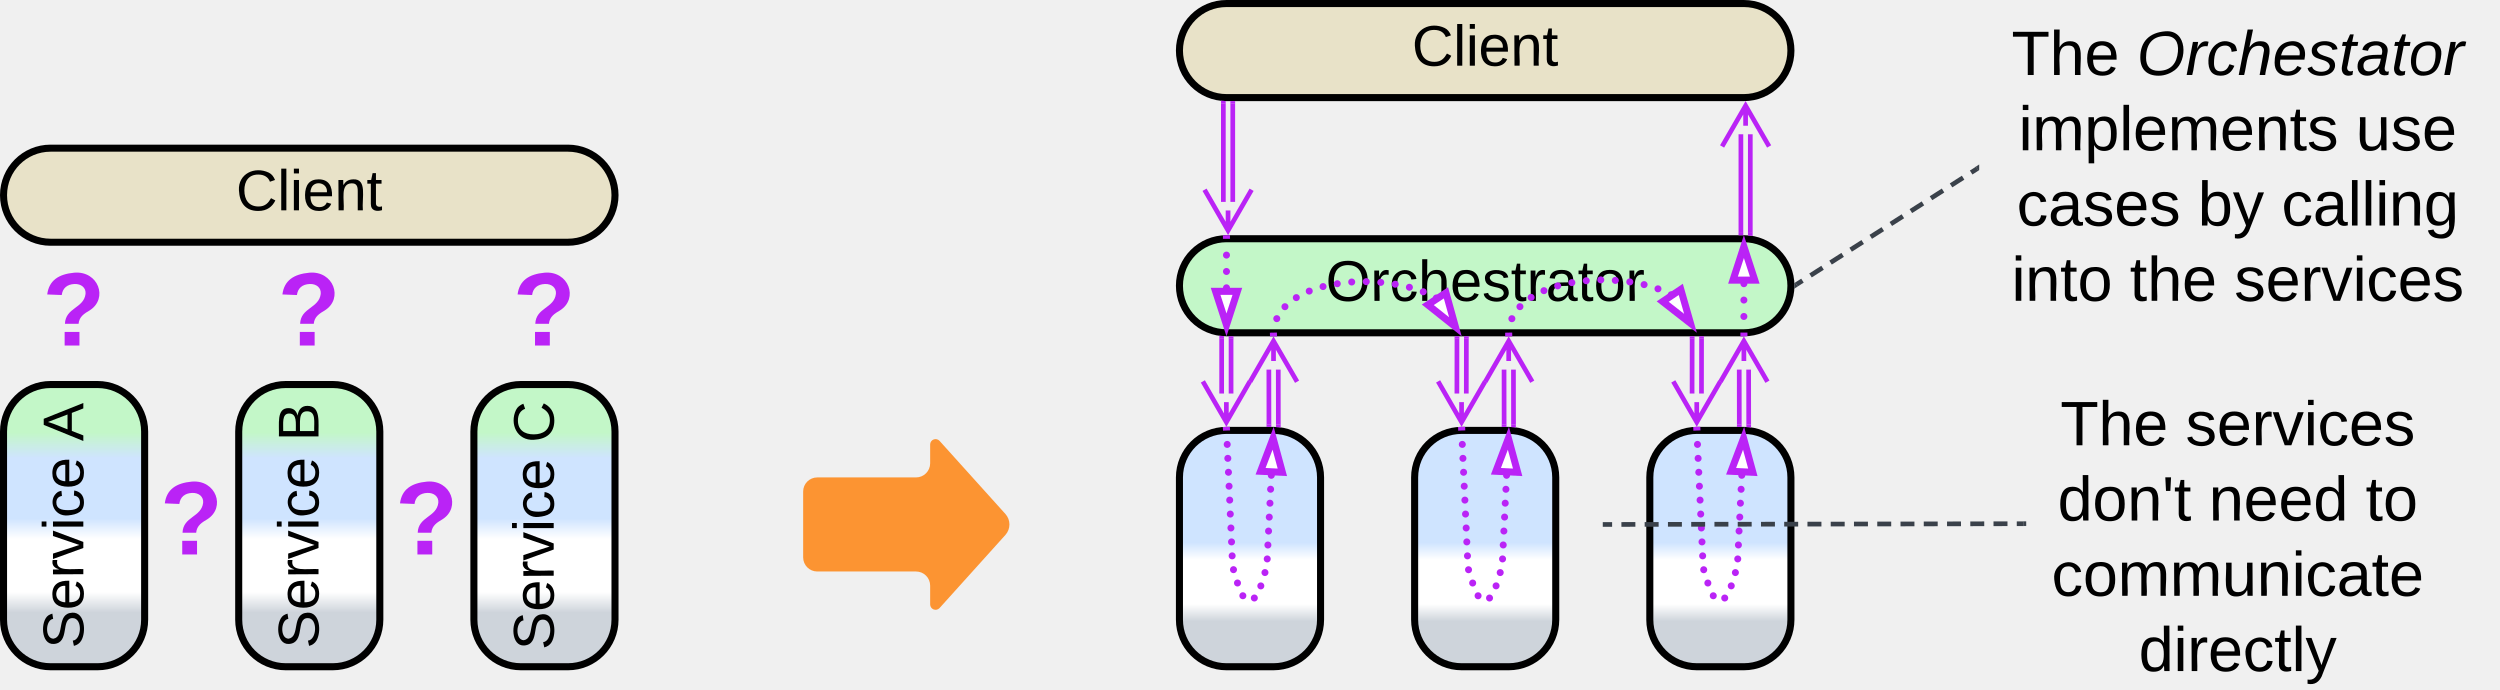
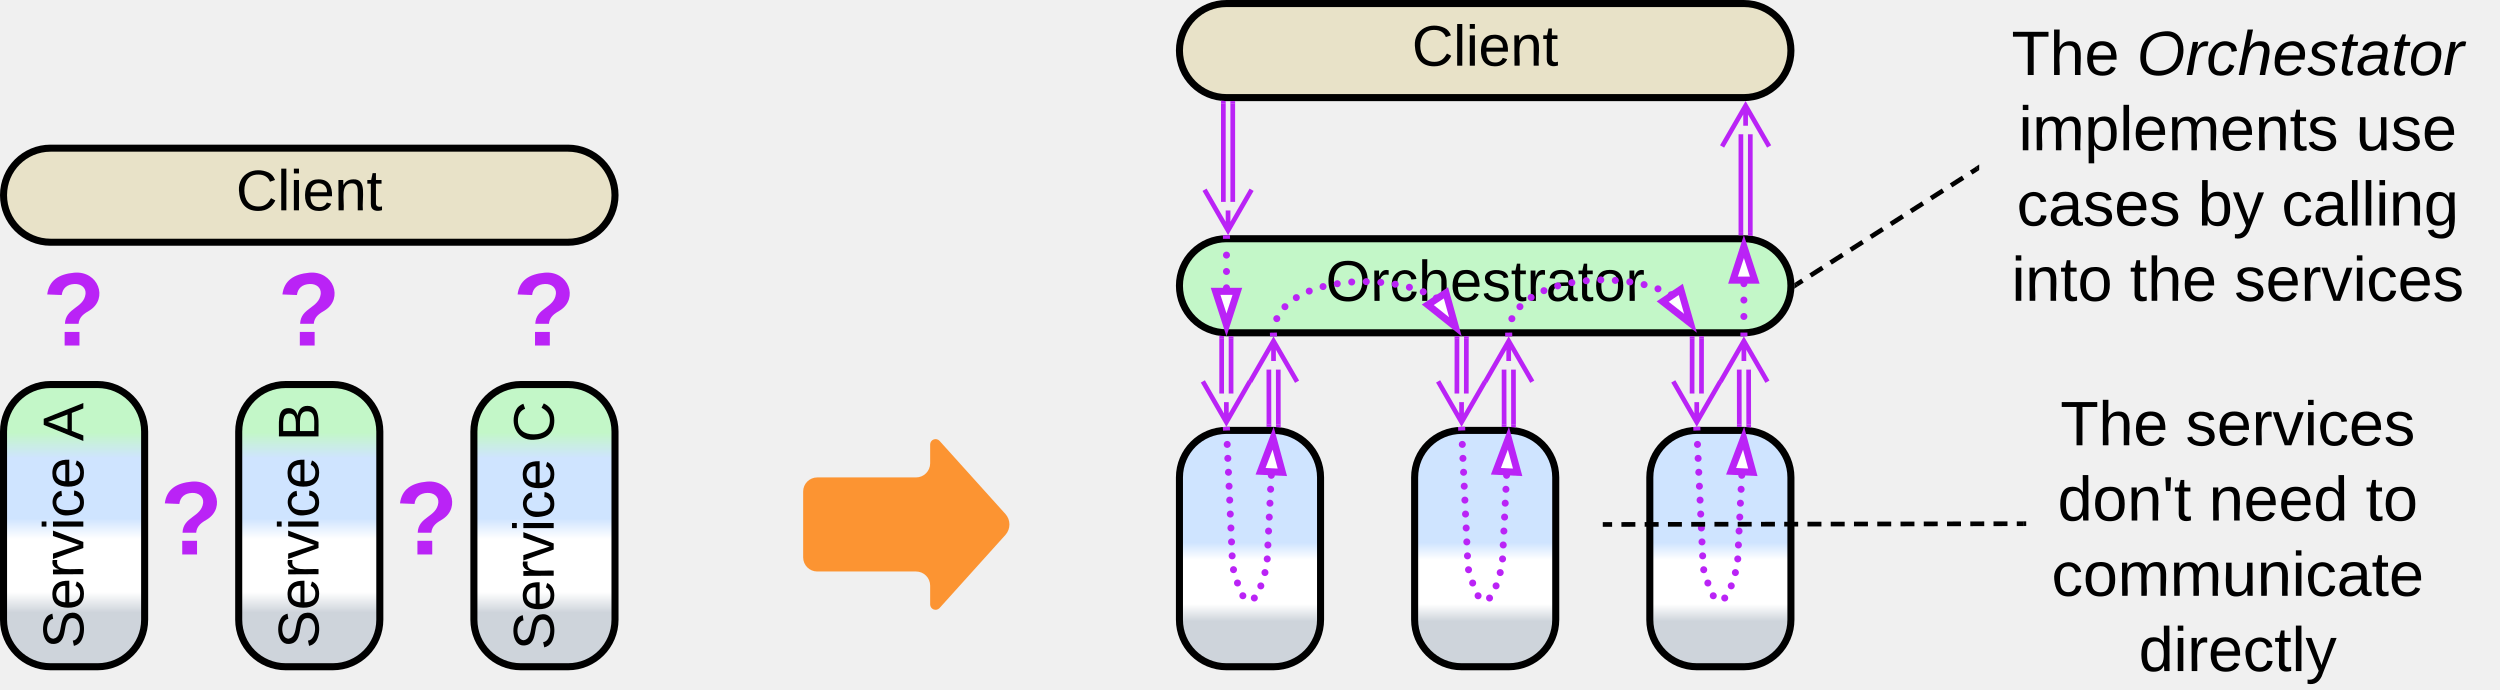
<svg xmlns="http://www.w3.org/2000/svg" xmlns:ns1="lucid" xmlns:xlink="http://www.w3.org/1999/xlink" width="1063" height="293">
  <g transform="translate(-258.5 -497)" ns1:page-tab-id="0_0">
    <path d="M600 706a6 6 0 0 1 6-6h42a6 6 0 0 0 6-6v-8a2.3 2.3 0 0 1 4-1.54l28 31.08a6.67 6.67 0 0 1 0 8.92l-28 31.08a2.3 2.3 0 0 1-4-1.54v-8a6 6 0 0 0-6-6h-42a6 6 0 0 1-6-6z" fill="#fc9432" />
    <path d="M260 680.5a20 20 0 0 1 20-20h20a20 20 0 0 1 20 20v80a20 20 0 0 1-20 20h-20a20 20 0 0 1-20-20z" stroke="#000" stroke-width="3" fill="url(#a)" />
    <use xlink:href="#b" transform="matrix(-1.8369701987210297e-16,-1,1,-1.8369701987210297e-16,265,775.5) translate(2.783951 28.93056)" />
    <use xlink:href="#c" transform="matrix(-1.8369701987210297e-16,-1,1,-1.8369701987210297e-16,265,775.5) translate(90.91975 28.93056)" />
    <path d="M360 680.5a20 20 0 0 1 20-20h20a20 20 0 0 1 20 20v80a20 20 0 0 1-20 20h-20a20 20 0 0 1-20-20z" stroke="#000" stroke-width="3" fill="url(#d)" />
    <use xlink:href="#b" transform="matrix(-1.8369701987210297e-16,-1,1,-1.8369701987210297e-16,365,775.5) translate(2.783951 28.93056)" />
    <use xlink:href="#e" transform="matrix(-1.8369701987210297e-16,-1,1,-1.8369701987210297e-16,365,775.5) translate(90.91975 28.93056)" />
    <path d="M460 680.5a20 20 0 0 1 20-20h20a20 20 0 0 1 20 20v80a20 20 0 0 1-20 20h-20a20 20 0 0 1-20-20z" stroke="#000" stroke-width="3" fill="url(#f)" />
    <use xlink:href="#b" transform="matrix(-1.8369701987210297e-16,-1,1,-1.8369701987210297e-16,465,775.5) translate(2.138889 28.93056)" />
    <use xlink:href="#g" transform="matrix(-1.8369701987210297e-16,-1,1,-1.8369701987210297e-16,465,775.5) translate(90.27469 28.93056)" />
    <path d="M260 580a20 20 0 0 1 20-20h220a20 20 0 0 1 20 20 20 20 0 0 1-20 20H280a20 20 0 0 1-20-20z" stroke="#000" stroke-width="3" fill="#e8e2c8" />
    <use xlink:href="#h" transform="matrix(1,0,0,1,265,565) translate(93.87228 21.43056)" />
    <path d="M320 694.83a6 6 0 0 1 6-6h28a6 6 0 0 1 6 6v51.34a6 6 0 0 1-6 6h-28a6 6 0 0 1-6-6z" stroke="#000" stroke-opacity="0" stroke-width="2" fill="#fff" fill-opacity="0" />
    <use xlink:href="#i" transform="matrix(1,0,0,1,325,693.8334) translate(1.481481 38.93056)" />
    <path d="M420 694.83a6 6 0 0 1 6-6h28a6 6 0 0 1 6 6v51.34a6 6 0 0 1-6 6h-28a6 6 0 0 1-6-6z" stroke="#000" stroke-opacity="0" stroke-width="2" fill="#fff" fill-opacity="0" />
    <use xlink:href="#i" transform="matrix(1,0,0,1,425,693.8334) translate(1.481481 38.93056)" />
    <path d="M270 606a6 6 0 0 1 6-6h28a6 6 0 0 1 6 6v51.33a6 6 0 0 1-6 6h-28a6 6 0 0 1-6-6z" stroke="#000" stroke-opacity="0" stroke-width="2" fill="#fff" fill-opacity="0" />
    <use xlink:href="#i" transform="matrix(1,0,0,1,275,605) translate(1.481481 38.93056)" />
    <path d="M370 606a6 6 0 0 1 6-6h28a6 6 0 0 1 6 6v51.33a6 6 0 0 1-6 6h-28a6 6 0 0 1-6-6z" stroke="#000" stroke-opacity="0" stroke-width="2" fill="#fff" fill-opacity="0" />
    <use xlink:href="#i" transform="matrix(1,0,0,1,375,605) translate(1.481481 38.93056)" />
    <path d="M470 606a6 6 0 0 1 6-6h28a6 6 0 0 1 6 6v51.33a6 6 0 0 1-6 6h-28a6 6 0 0 1-6-6z" stroke="#000" stroke-opacity="0" stroke-width="2" fill="#fff" fill-opacity="0" />
    <use xlink:href="#i" transform="matrix(1,0,0,1,475,605) translate(1.481481 38.93056)" />
    <path d="M760 700a20 20 0 0 1 20-20h20a20 20 0 0 1 20 20v60.5a20 20 0 0 1-20 20h-20a20 20 0 0 1-20-20z" stroke="#000" stroke-width="3" fill="url(#j)" />
    <path d="M860 700a20 20 0 0 1 20-20h20a20 20 0 0 1 20 20v60.5a20 20 0 0 1-20 20h-20a20 20 0 0 1-20-20z" stroke="#000" stroke-width="3" fill="url(#k)" />
    <path d="M960 700a20 20 0 0 1 20-20h20a20 20 0 0 1 20 20v60.5a20 20 0 0 1-20 20h-20a20 20 0 0 1-20-20z" stroke="#000" stroke-width="3" fill="url(#l)" />
    <path d="M760 518.5a20 20 0 0 1 20-20h220a20 20 0 0 1 20 20 20 20 0 0 1-20 20H780a20 20 0 0 1-20-20z" stroke="#000" stroke-width="3" fill="#e8e2c8" />
    <use xlink:href="#h" transform="matrix(1,0,0,1,765,503.5) translate(93.87228 21.43056)" />
    <path d="M760 618.5a20 20 0 0 1 20-20h220a20 20 0 0 1 20 20 20 20 0 0 1-20 20H780a20 20 0 0 1-20-20z" stroke="#000" stroke-width="3" fill="#c3f7c8" />
    <use xlink:href="#m" transform="matrix(1,0,0,1,765,603.5) translate(57.20562 21.43056)" />
    <path d="M782.67 541v41.84M778.67 541v41.84" stroke="#ba23f6" stroke-width="2" fill="none" />
    <path d="M783.64 541.03h-1.95V540h1.94zM779.64 539.98v1.05h-1.95v-1.2z" stroke="#ba23f6" stroke-width=".05" fill="#ba23f6" />
    <path d="M790.67 577.68l-10 17.32-10-17.32m10 17.32v-8.5M998.73 596.05V554.1M1002.73 596.05V554.1" stroke="#ba23f6" stroke-width="2" fill="none" />
    <path d="M999.7 596.03v.97h-1.95v-.97zM1003.7 596.03v1.3l-.34-.07-1.6-.13v-1.1z" stroke="#ba23f6" stroke-width=".05" fill="#ba23f6" />
    <path d="M990.73 559.27l10-17.32 10 17.32m-10-17.32v8.5M781.95 641v23.34M777.95 641v23.34" stroke="#ba23f6" stroke-width="2" fill="none" />
    <path d="M782.93 641.03h-1.95V640h1.95zM778.93 639.92v1.1h-1.95v-1.25z" stroke="#ba23f6" stroke-width=".05" fill="#ba23f6" />
    <path d="M789.95 659.18l-10 17.32-10-17.32m10 17.32V668M798.05 677.5l-.03-23.34M802.05 677.5l-.03-23.34" stroke="#ba23f6" stroke-width="2" fill="none" />
    <path d="M799.02 678.5h-1.95v-1.02h1.95zM803.02 678.73l-1.95-.15v-1.1h1.95z" stroke="#ba23f6" stroke-width=".05" fill="#ba23f6" />
    <path d="M790.02 659.33L800 642l10.02 17.3M800 642v8.5M882 641l-.03 23.34M878 641l-.03 23.34" stroke="#ba23f6" stroke-width="2" fill="none" />
    <path d="M882.97 641.03h-1.95V640H883zM878.97 641.02h-1.95V640H879z" stroke="#ba23f6" stroke-width=".05" fill="#ba23f6" />
    <path d="M889.98 659.2l-10.02 17.3-9.98-17.33m9.98 17.33V668M898.05 677.5l-.03-23.34M902.05 677.5l-.03-23.34" stroke="#ba23f6" stroke-width="2" fill="none" />
    <path d="M899.02 678.5h-1.95v-1.02h1.95zM903.02 678.73l-1.95-.15v-1.1h1.95z" stroke="#ba23f6" stroke-width=".05" fill="#ba23f6" />
    <path d="M890.02 659.33L900 642l10.02 17.3M900 642v8.5M982 641l-.03 23.34M978 641l-.03 23.34" stroke="#ba23f6" stroke-width="2" fill="none" />
    <path d="M982.97 641.03h-1.95V640H983zM978.97 641.02h-1.95V640H979z" stroke="#ba23f6" stroke-width=".05" fill="#ba23f6" />
    <path d="M989.98 659.2l-10.02 17.3-9.98-17.33m9.98 17.33V668M998.05 677.5l-.03-23.34M1002.05 677.5l-.03-23.34" stroke="#ba23f6" stroke-width="2" fill="none" />
    <path d="M999.02 678.5h-1.95v-1.02h1.95zM1003.02 678.73l-1.95-.15v-1.1h1.95z" stroke="#ba23f6" stroke-width=".05" fill="#ba23f6" />
    <path d="M990.02 659.33L1000 642l10.02 17.3M1000 642v8.5" stroke="#ba23f6" stroke-width="2" fill="none" />
    <path d="M797.56 699.1a1.5 1.5 0 0 1 1.5-1.5 1.5 1.5 0 0 1 1.5 1.5 1.5 1.5 0 0 1-1.5 1.5 1.5 1.5 0 0 1-1.5-1.5v-.02m-.3 5.96v-.02a1.5 1.5 0 0 1 1.5-1.5 1.5 1.5 0 0 1 1.5 1.5 1.5 1.5 0 0 1-1.5 1.5 1.5 1.5 0 0 1-1.5-1.5m-.27 5.94a1.5 1.5 0 0 1 1.5-1.5 1.5 1.5 0 0 1 1.5 1.5 1.5 1.5 0 0 1-1.5 1.5 1.5 1.5 0 0 1-1.5-1.5v-.03m-.3 5.95a1.5 1.5 0 0 1 1.5-1.5 1.5 1.5 0 0 1 1.5 1.5 1.5 1.5 0 0 1-1.5 1.5 1.5 1.5 0 0 1-1.5-1.5v-.03m-.3 5.96a1.5 1.5 0 0 1 1.5-1.5 1.5 1.5 0 0 1 1.5 1.5 1.5 1.5 0 0 1-1.5 1.5 1.5 1.5 0 0 1-1.5-1.5v-.02m-.28 5.95a1.5 1.5 0 0 1 1.5-1.5 1.5 1.5 0 0 1 1.5 1.5 1.5 1.5 0 0 1-1.5 1.5 1.5 1.5 0 0 1-1.5-1.5v-.03m-.28 5.95a1.5 1.5 0 0 1 1.5-1.5 1.5 1.5 0 0 1 1.5 1.5 1.5 1.5 0 0 1-1.5 1.5 1.5 1.5 0 0 1-1.5-1.5v-.03m-.97 5.84v-.02a1.5 1.5 0 0 1 1.5-1.5 1.5 1.5 0 0 1 1.5 1.5 1.5 1.5 0 0 1-1.5 1.5 1.5 1.5 0 0 1-1.5-1.5m-1.76 5.68a1.5 1.5 0 0 1 1.5-1.5 1.5 1.5 0 0 1 1.5 1.5 1.5 1.5 0 0 1-1.5 1.5 1.5 1.5 0 0 1-1.5-1.5v-.03m-2.76 5.17a1.5 1.5 0 0 1 1.5-1.5 1.5 1.5 0 0 1 1.5 1.5 1.5 1.5 0 0 1-1.5 1.5 1.5 1.5 0 0 1-1.5-1.5v-.03m-4.88-.93a1.5 1.5 0 0 1 1.5-1.5 1.5 1.5 0 0 1 1.5 1.5 1.5 1.5 0 0 1-1.5 1.5 1.5 1.5 0 0 1-1.5-1.5v-.02m-2.28-5.4a1.5 1.5 0 0 1 1.5-1.5 1.5 1.5 0 0 1 1.5 1.5 1.5 1.5 0 0 1-1.5 1.5 1.5 1.5 0 0 1-1.5-1.5v-.02m-1.7-5.65a1.5 1.5 0 0 1 1.5-1.5 1.5 1.5 0 0 1 1.5 1.5 1.5 1.5 0 0 1-1.5 1.5 1.5 1.5 0 0 1-1.5-1.5v-.02m-.57-5.85a1.5 1.5 0 0 1 1.5-1.5 1.5 1.5 0 0 1 1.5 1.5 1.5 1.5 0 0 1-1.5 1.5 1.5 1.5 0 0 1-1.5-1.5v-.03m-.26-5.9a1.5 1.5 0 0 1 1.5-1.5 1.5 1.5 0 0 1 1.5 1.5 1.5 1.5 0 0 1-1.5 1.5 1.5 1.5 0 0 1-1.5-1.5v-.02m-.26-5.9a1.5 1.5 0 0 1 1.5-1.5 1.5 1.5 0 0 1 1.5 1.5 1.5 1.5 0 0 1-1.5 1.5 1.5 1.5 0 0 1-1.5-1.5v-.02m-.27-5.9a1.5 1.5 0 0 1 1.5-1.5 1.5 1.5 0 0 1 1.5 1.5 1.5 1.5 0 0 1-1.5 1.5 1.5 1.5 0 0 1-1.5-1.5v-.03m-.25-5.9a1.5 1.5 0 0 1 1.5-1.5 1.5 1.5 0 0 1 1.5 1.5 1.5 1.5 0 0 1-1.5 1.5 1.5 1.5 0 0 1-1.5-1.5v-.02m-.27-5.9a1.5 1.5 0 0 1 1.5-1.5 1.5 1.5 0 0 1 1.5 1.5 1.5 1.5 0 0 1-1.5 1.5 1.5 1.5 0 0 1-1.5-1.5v-.02m-.26-5.9a1.5 1.5 0 0 1 1.5-1.5 1.5 1.5 0 0 1 1.5 1.5 1.5 1.5 0 0 1-1.5 1.5 1.5 1.5 0 0 1-1.5-1.5v-.02m-.27-5.9a1.5 1.5 0 0 1 1.5-1.5 1.5 1.5 0 0 1 1.5 1.5 1.5 1.5 0 0 1-1.5 1.5 1.5 1.5 0 0 1-1.5-1.5v-.03m-.26-5.9a1.5 1.5 0 0 1 1.5-1.5 1.5 1.5 0 0 1 1.5 1.5 1.5 1.5 0 0 1-1.5 1.5 1.5 1.5 0 0 1-1.5-1.5v-.02" fill="#ba23f6" />
    <path d="M799.83 683.35l3.93 14.48-9.26-.45z" stroke="#ba23f6" stroke-width="3" fill="#fff" />
    <path d="M781.5 679.97l-2.95.13-.07-1.5 1.46-.1h1.5z" stroke="#ba23f6" stroke-width=".05" fill="#ba23f6" />
    <path d="M897.6 699.12v-.02a1.5 1.5 0 0 1 1.5-1.5 1.5 1.5 0 0 1 1.5 1.5 1.5 1.5 0 0 1-1.5 1.5 1.5 1.5 0 0 1-1.5-1.5m-.28 5.94a1.5 1.5 0 0 1 1.5-1.5 1.5 1.5 0 0 1 1.5 1.5 1.5 1.5 0 0 1-1.5 1.5 1.5 1.5 0 0 1-1.5-1.5V705m-.3 5.97v-.02a1.5 1.5 0 0 1 1.5-1.5 1.5 1.5 0 0 1 1.5 1.5 1.5 1.5 0 0 1-1.5 1.5 1.5 1.5 0 0 1-1.5-1.5v-.02m-.27 5.96v-.03a1.5 1.5 0 0 1 1.5-1.5 1.5 1.5 0 0 1 1.5 1.5 1.5 1.5 0 0 1-1.5 1.5 1.5 1.5 0 0 1-1.5-1.5m-.3 5.94a1.5 1.5 0 0 1 1.5-1.5 1.5 1.5 0 0 1 1.5 1.5 1.5 1.5 0 0 1-1.5 1.5 1.5 1.5 0 0 1-1.5-1.5v-.02m-.28 5.96v-.02a1.5 1.5 0 0 1 1.5-1.5 1.5 1.5 0 0 1 1.5 1.5 1.5 1.5 0 0 1-1.5 1.5 1.5 1.5 0 0 1-1.5-1.5m-.28 5.94a1.5 1.5 0 0 1 1.5-1.5 1.5 1.5 0 0 1 1.5 1.5 1.5 1.5 0 0 1-1.5 1.5 1.5 1.5 0 0 1-1.5-1.5v-.03m-1 5.83a1.5 1.5 0 0 1 1.5-1.5 1.5 1.5 0 0 1 1.5 1.5 1.5 1.5 0 0 1-1.5 1.5 1.5 1.5 0 0 1-1.5-1.5v-.03m-1.76 5.7v-.02a1.5 1.5 0 0 1 1.5-1.5 1.5 1.5 0 0 1 1.5 1.5 1.5 1.5 0 0 1-1.5 1.5 1.5 1.5 0 0 1-1.5-1.5m-2.78 5.17a1.5 1.5 0 0 1 1.5-1.5 1.5 1.5 0 0 1 1.5 1.5 1.5 1.5 0 0 1-1.5 1.5 1.5 1.5 0 0 1-1.5-1.5v-.03m-4.87-.93a1.5 1.5 0 0 1 1.5-1.5 1.5 1.5 0 0 1 1.5 1.5 1.5 1.5 0 0 1-1.5 1.5 1.5 1.5 0 0 1-1.5-1.5v-.02m-2.3-5.38v-.02a1.5 1.5 0 0 1 1.5-1.5 1.5 1.5 0 0 1 1.5 1.5 1.5 1.5 0 0 1-1.5 1.5 1.5 1.5 0 0 1-1.5-1.5m-1.76-5.65a1.5 1.5 0 0 1 1.5-1.5 1.5 1.5 0 0 1 1.5 1.5 1.5 1.5 0 0 1-1.5 1.5 1.5 1.5 0 0 1-1.5-1.5v-.03m-.45-5.87a1.5 1.5 0 0 1 1.5-1.5 1.5 1.5 0 0 1 1.5 1.5 1.5 1.5 0 0 1-1.5 1.5 1.5 1.5 0 0 1-1.5-1.5v-.03m-.28-5.9a1.5 1.5 0 0 1 1.5-1.5 1.5 1.5 0 0 1 1.5 1.5 1.5 1.5 0 0 1-1.5 1.5 1.5 1.5 0 0 1-1.5-1.5v-.02m-.27-5.9a1.5 1.5 0 0 1 1.5-1.5 1.5 1.5 0 0 1 1.5 1.5 1.5 1.5 0 0 1-1.5 1.5 1.5 1.5 0 0 1-1.5-1.5v-.02m-.28-5.9a1.5 1.5 0 0 1 1.5-1.5 1.5 1.5 0 0 1 1.5 1.5 1.5 1.5 0 0 1-1.5 1.5 1.5 1.5 0 0 1-1.5-1.5v-.03m-.27-5.9a1.5 1.5 0 0 1 1.5-1.5 1.5 1.5 0 0 1 1.5 1.5 1.5 1.5 0 0 1-1.5 1.5 1.5 1.5 0 0 1-1.5-1.5v-.02m-.28-5.9a1.5 1.5 0 0 1 1.5-1.5 1.5 1.5 0 0 1 1.5 1.5 1.5 1.5 0 0 1-1.5 1.5 1.5 1.5 0 0 1-1.5-1.5v-.02m-.27-5.9a1.5 1.5 0 0 1 1.5-1.5 1.5 1.5 0 0 1 1.5 1.5 1.5 1.5 0 0 1-1.5 1.5 1.5 1.5 0 0 1-1.5-1.5v-.02m-.28-5.9a1.5 1.5 0 0 1 1.5-1.5 1.5 1.5 0 0 1 1.5 1.5 1.5 1.5 0 0 1-1.5 1.5 1.5 1.5 0 0 1-1.5-1.5v-.03m-.27-5.9a1.5 1.5 0 0 1 1.5-1.5 1.5 1.5 0 0 1 1.5 1.5 1.5 1.5 0 0 1-1.5 1.5 1.5 1.5 0 0 1-1.5-1.5v-.02" fill="#ba23f6" />
    <path d="M899.87 683.36l3.94 14.47-9.25-.45z" stroke="#ba23f6" stroke-width="3" fill="#fff" />
    <path d="M881.5 679.97l-2.95.13-.07-1.5 1.46-.1h1.5z" stroke="#ba23f6" stroke-width=".05" fill="#ba23f6" />
    <path d="M997.6 699.12v-.02a1.5 1.5 0 0 1 1.5-1.5 1.5 1.5 0 0 1 1.5 1.5 1.5 1.5 0 0 1-1.5 1.5 1.5 1.5 0 0 1-1.5-1.5m-.28 5.94a1.5 1.5 0 0 1 1.5-1.5 1.5 1.5 0 0 1 1.5 1.5 1.5 1.5 0 0 1-1.5 1.5 1.5 1.5 0 0 1-1.5-1.5V705m-.3 5.97v-.02a1.5 1.5 0 0 1 1.5-1.5 1.5 1.5 0 0 1 1.5 1.5 1.5 1.5 0 0 1-1.5 1.5 1.5 1.5 0 0 1-1.5-1.5v-.02m-.27 5.96v-.03a1.5 1.5 0 0 1 1.5-1.5 1.5 1.5 0 0 1 1.5 1.5 1.5 1.5 0 0 1-1.5 1.5 1.5 1.5 0 0 1-1.5-1.5m-.3 5.94a1.5 1.5 0 0 1 1.5-1.5 1.5 1.5 0 0 1 1.5 1.5 1.5 1.5 0 0 1-1.5 1.5 1.5 1.5 0 0 1-1.5-1.5v-.02m-.28 5.96v-.02a1.5 1.5 0 0 1 1.5-1.5 1.5 1.5 0 0 1 1.5 1.5 1.5 1.5 0 0 1-1.5 1.5 1.5 1.5 0 0 1-1.5-1.5m-.28 5.94a1.5 1.5 0 0 1 1.5-1.5 1.5 1.5 0 0 1 1.5 1.5 1.5 1.5 0 0 1-1.5 1.5 1.5 1.5 0 0 1-1.5-1.5v-.03m-1 5.83a1.5 1.5 0 0 1 1.5-1.5 1.5 1.5 0 0 1 1.5 1.5 1.5 1.5 0 0 1-1.5 1.5 1.5 1.5 0 0 1-1.5-1.5v-.03m-1.76 5.7v-.02a1.5 1.5 0 0 1 1.5-1.5 1.5 1.5 0 0 1 1.5 1.5 1.5 1.5 0 0 1-1.5 1.5 1.5 1.5 0 0 1-1.5-1.5m-2.78 5.17a1.5 1.5 0 0 1 1.5-1.5 1.5 1.5 0 0 1 1.5 1.5 1.5 1.5 0 0 1-1.5 1.5 1.5 1.5 0 0 1-1.5-1.5v-.03m-4.87-.93a1.5 1.5 0 0 1 1.5-1.5 1.5 1.5 0 0 1 1.5 1.5 1.5 1.5 0 0 1-1.5 1.5 1.5 1.5 0 0 1-1.5-1.5v-.02m-2.3-5.38v-.02a1.5 1.5 0 0 1 1.5-1.5 1.5 1.5 0 0 1 1.5 1.5 1.5 1.5 0 0 1-1.5 1.5 1.5 1.5 0 0 1-1.5-1.5m-1.76-5.65a1.5 1.5 0 0 1 1.5-1.5 1.5 1.5 0 0 1 1.5 1.5 1.5 1.5 0 0 1-1.5 1.5 1.5 1.5 0 0 1-1.5-1.5v-.03m-.45-5.87a1.5 1.5 0 0 1 1.5-1.5 1.5 1.5 0 0 1 1.5 1.5 1.5 1.5 0 0 1-1.5 1.5 1.5 1.5 0 0 1-1.5-1.5v-.03m-.28-5.9a1.5 1.5 0 0 1 1.5-1.5 1.5 1.5 0 0 1 1.5 1.5 1.5 1.5 0 0 1-1.5 1.5 1.5 1.5 0 0 1-1.5-1.5v-.02m-.27-5.9a1.5 1.5 0 0 1 1.5-1.5 1.5 1.5 0 0 1 1.5 1.5 1.5 1.5 0 0 1-1.5 1.5 1.5 1.5 0 0 1-1.5-1.5v-.02m-.28-5.9a1.5 1.5 0 0 1 1.5-1.5 1.5 1.5 0 0 1 1.5 1.5 1.5 1.5 0 0 1-1.5 1.5 1.5 1.5 0 0 1-1.5-1.5v-.03m-.27-5.9a1.5 1.5 0 0 1 1.5-1.5 1.5 1.5 0 0 1 1.5 1.5 1.5 1.5 0 0 1-1.5 1.5 1.5 1.5 0 0 1-1.5-1.5v-.02m-.28-5.9a1.5 1.5 0 0 1 1.5-1.5 1.5 1.5 0 0 1 1.5 1.5 1.5 1.5 0 0 1-1.5 1.5 1.5 1.5 0 0 1-1.5-1.5v-.02m-.27-5.9a1.5 1.5 0 0 1 1.5-1.5 1.5 1.5 0 0 1 1.5 1.5 1.5 1.5 0 0 1-1.5 1.5 1.5 1.5 0 0 1-1.5-1.5v-.02m-.28-5.9a1.5 1.5 0 0 1 1.5-1.5 1.5 1.5 0 0 1 1.5 1.5 1.5 1.5 0 0 1-1.5 1.5 1.5 1.5 0 0 1-1.5-1.5v-.03m-.27-5.9a1.5 1.5 0 0 1 1.5-1.5 1.5 1.5 0 0 1 1.5 1.5 1.5 1.5 0 0 1-1.5 1.5 1.5 1.5 0 0 1-1.5-1.5v-.02" fill="#ba23f6" />
    <path d="M999.87 683.36l3.94 14.47-9.25-.45z" stroke="#ba23f6" stroke-width="3" fill="#fff" />
    <path d="M981.5 679.97l-2.95.13-.07-1.5 1.46-.1h1.5z" stroke="#ba23f6" stroke-width=".05" fill="#ba23f6" />
    <path d="M867.74 623.7a1.5 1.5 0 0 1 1.5-1.5 1.5 1.5 0 0 1 1.5 1.5 1.5 1.5 0 0 1-1.5 1.5 1.5 1.5 0 0 1-1.5-1.5v-.02m-5.58-2.62a1.5 1.5 0 0 1 1.5-1.5 1.5 1.5 0 0 1 1.5 1.5 1.5 1.5 0 0 1-1.5 1.5 1.5 1.5 0 0 1-1.5-1.5v-.03m-5.88-1.86v-.02a1.5 1.5 0 0 1 1.5-1.5 1.5 1.5 0 0 1 1.5 1.5 1.5 1.5 0 0 1-1.5 1.5 1.5 1.5 0 0 1-1.5-1.5m-6.04-1.3a1.5 1.5 0 0 1 1.5-1.5 1.5 1.5 0 0 1 1.5 1.5 1.5 1.5 0 0 1-1.5 1.5 1.5 1.5 0 0 1-1.5-1.5v-.02m-6.14-.74v-.02a1.5 1.5 0 0 1 1.5-1.5 1.5 1.5 0 0 1 1.5 1.5 1.5 1.5 0 0 1-1.5 1.5 1.5 1.5 0 0 1-1.5-1.5v-.02m-6.17-.27v-.02a1.5 1.5 0 0 1 1.5-1.5 1.5 1.5 0 0 1 1.5 1.5 1.5 1.5 0 0 1-1.5 1.5 1.5 1.5 0 0 1-1.5-1.5v-.02m-6.18.2v-.03a1.5 1.5 0 0 1 1.5-1.5 1.5 1.5 0 0 1 1.5 1.5 1.5 1.5 0 0 1-1.5 1.5 1.5 1.5 0 0 1-1.5-1.5m-6.14.73a1.5 1.5 0 0 1 1.5-1.5 1.5 1.5 0 0 1 1.5 1.5 1.5 1.5 0 0 1-1.5 1.5 1.5 1.5 0 0 1-1.5-1.5v-.03m-6.05 1.26v-.02a1.5 1.5 0 0 1 1.5-1.5 1.5 1.5 0 0 1 1.5 1.5 1.5 1.5 0 0 1-1.5 1.5 1.5 1.5 0 0 1-1.5-1.5v-.02m-5.87 1.96v-.02a1.5 1.5 0 0 1 1.5-1.5 1.5 1.5 0 0 1 1.5 1.5 1.5 1.5 0 0 1-1.5 1.5 1.5 1.5 0 0 1-1.5-1.5m-5.5 2.8v-.02a1.5 1.5 0 0 1 1.5-1.5 1.5 1.5 0 0 1 1.5 1.5 1.5 1.5 0 0 1-1.5 1.5 1.5 1.5 0 0 1-1.5-1.5m-4.83 3.86a1.5 1.5 0 0 1 1.5-1.5 1.5 1.5 0 0 1 1.5 1.5 1.5 1.5 0 0 1-1.5 1.5 1.5 1.5 0 0 1-1.5-1.5v-.03m-3.47 5.13v-.02a1.5 1.5 0 0 1 1.5-1.5 1.5 1.5 0 0 1 1.5 1.5 1.5 1.5 0 0 1-1.5 1.5 1.5 1.5 0 0 1-1.5-1.5" fill="#ba23f6" />
    <path d="M877.33 635.95l-11.74-9.35 7.73-5.1z" stroke="#ba23f6" stroke-width="3" fill="#fff" />
    <path d="M801.48 640h-2.96l-.03-1.5 2.94-.07z" stroke="#ba23f6" stroke-width=".05" fill="#ba23f6" />
    <path d="M967.6 622.35v-.02a1.5 1.5 0 0 1 1.5-1.5 1.5 1.5 0 0 1 1.5 1.5 1.5 1.5 0 0 1-1.5 1.5 1.5 1.5 0 0 1-1.5-1.5m-5.63-2.52a1.5 1.5 0 0 1 1.5-1.5 1.5 1.5 0 0 1 1.5 1.5 1.5 1.5 0 0 1-1.5 1.5 1.5 1.5 0 0 1-1.5-1.5v-.02m-5.9-1.77a1.5 1.5 0 0 1 1.5-1.5 1.5 1.5 0 0 1 1.5 1.5 1.5 1.5 0 0 1-1.5 1.5 1.5 1.5 0 0 1-1.5-1.5v-.02m-6.08-1.1v-.03a1.5 1.5 0 0 1 1.5-1.5 1.5 1.5 0 0 1 1.5 1.5 1.5 1.5 0 0 1-1.5 1.5 1.5 1.5 0 0 1-1.5-1.5m-6.16-.64a1.5 1.5 0 0 1 1.5-1.5 1.5 1.5 0 0 1 1.5 1.5 1.5 1.5 0 0 1-1.5 1.5 1.5 1.5 0 0 1-1.5-1.5v-.02m-6.18-.15V616a1.5 1.5 0 0 1 1.5-1.5 1.5 1.5 0 0 1 1.5 1.5 1.5 1.5 0 0 1-1.5 1.5 1.5 1.5 0 0 1-1.5-1.5m-6.17.37a1.5 1.5 0 0 1 1.5-1.5 1.5 1.5 0 0 1 1.5 1.5 1.5 1.5 0 0 1-1.5 1.5 1.5 1.5 0 0 1-1.5-1.5v-.03m-6.13.85v-.02a1.5 1.5 0 0 1 1.5-1.5 1.5 1.5 0 0 1 1.5 1.5 1.5 1.5 0 0 1-1.5 1.5 1.5 1.5 0 0 1-1.5-1.5v-.02m-6.02 1.4a1.5 1.5 0 0 1 1.5-1.5 1.5 1.5 0 0 1 1.5 1.5 1.5 1.5 0 0 1-1.5 1.5 1.5 1.5 0 0 1-1.5-1.5v-.02m-5.84 2.08v-.02a1.5 1.5 0 0 1 1.5-1.5 1.5 1.5 0 0 1 1.5 1.5 1.5 1.5 0 0 1-1.5 1.5 1.5 1.5 0 0 1-1.5-1.5m-5.46 2.88v-.02a1.5 1.5 0 0 1 1.5-1.5 1.5 1.5 0 0 1 1.5 1.5 1.5 1.5 0 0 1-1.5 1.5 1.5 1.5 0 0 1-1.5-1.5m-4.75 3.94a1.5 1.5 0 0 1 1.5-1.5 1.5 1.5 0 0 1 1.5 1.5 1.5 1.5 0 0 1-1.5 1.5 1.5 1.5 0 0 1-1.5-1.5v-.03m-3.43 5.15a1.5 1.5 0 0 1 1.5-1.5 1.5 1.5 0 0 1 1.5 1.5 1.5 1.5 0 0 1-1.5 1.5 1.5 1.5 0 0 1-1.5-1.5v-.03" fill="#ba23f6" />
    <path d="M977.3 634.47l-11.83-9.24 7.7-5.18z" stroke="#ba23f6" stroke-width="3" fill="#fff" />
    <path d="M901.48 640h-2.96l-.03-1.5 2.94-.07z" stroke="#ba23f6" stroke-width=".05" fill="#ba23f6" />
    <path d="M998.5 617.63a1.5 1.5 0 0 1 1.5-1.5 1.5 1.5 0 0 1 1.5 1.5 1.5 1.5 0 0 1-1.5 1.5 1.5 1.5 0 0 1-1.5-1.5v-.02m0 7v-.02a1.5 1.5 0 0 1 1.5-1.5 1.5 1.5 0 0 1 1.5 1.5 1.5 1.5 0 0 1-1.5 1.5 1.5 1.5 0 0 1-1.5-1.5m0 6.97a1.5 1.5 0 0 1 1.5-1.5 1.5 1.5 0 0 1 1.5 1.5 1.5 1.5 0 0 1-1.5 1.5 1.5 1.5 0 0 1-1.5-1.5v-.02" fill="#ba23f6" />
    <path d="M1000 601.85l4.63 14.27h-9.26z" stroke="#ba23f6" stroke-width="3" fill="#fff" />
    <path d="M1001.48 639.9l-1.42.1h-1.53v-1.54h2.95z" stroke="#ba23f6" stroke-width=".05" fill="#ba23f6" />
    <path d="M778.5 619.4v-.02a1.5 1.5 0 0 1 1.5-1.5 1.5 1.5 0 0 1 1.5 1.5 1.5 1.5 0 0 1-1.5 1.5 1.5 1.5 0 0 1-1.5-1.5m0-6.95a1.5 1.5 0 0 1 1.5-1.5 1.5 1.5 0 0 1 1.5 1.5 1.5 1.5 0 0 1-1.5 1.5 1.5 1.5 0 0 1-1.5-1.5v-.02m0-6.92v-.02a1.5 1.5 0 0 1 1.5-1.5 1.5 1.5 0 0 1 1.5 1.5 1.5 1.5 0 0 1-1.5 1.5 1.5 1.5 0 0 1-1.5-1.5" fill="#ba23f6" />
    <path d="M780 635.15l-4.63-14.27h9.26z" stroke="#ba23f6" stroke-width="3" fill="#fff" />
    <path d="M781.48 598.54h-2.96v-1.43l1.42-.1h1.53z" stroke="#ba23f6" stroke-width=".05" fill="#ba23f6" />
    <path d="M1100 504.5a6 6 0 0 1 6-6h208a6 6 0 0 1 6 6v127.33a6 6 0 0 1-6 6h-208a6 6 0 0 1-6-6z" stroke="#000" stroke-opacity="0" stroke-width="3" fill="#fff" fill-opacity="0" />
    <use xlink:href="#n" transform="matrix(1,0,0,1,1105,503.5) translate(8.814815 25.39583)" />
    <use xlink:href="#o" transform="matrix(1,0,0,1,1105,503.5) translate(62.07407 25.39583)" />
    <use xlink:href="#p" transform="matrix(1,0,0,1,1105,503.5) translate(11.81481 57.39583)" />
    <use xlink:href="#q" transform="matrix(1,0,0,1,1105,503.5) translate(155.2222 57.39583)" />
    <use xlink:href="#r" transform="matrix(1,0,0,1,1105,503.5) translate(11.03704 89.39583)" />
    <use xlink:href="#s" transform="matrix(1,0,0,1,1105,503.5) translate(88.07407 89.39583)" />
    <use xlink:href="#t" transform="matrix(1,0,0,1,1105,503.5) translate(123.6296 89.39583)" />
    <use xlink:href="#u" transform="matrix(1,0,0,1,1105,503.5) translate(8.814815 121.3958)" />
    <use xlink:href="#v" transform="matrix(1,0,0,1,1105,503.5) translate(59.11111 121.3958)" />
    <use xlink:href="#w" transform="matrix(1,0,0,1,1105,503.5) translate(103.5556 121.3958)" />
-     <path d="M1022.35 617.96l2.56-1.64m3.42-2.2l5.12-3.27m3.4-2.2l5.14-3.28m3.4-2.2l5.13-3.27m3.42-2.2l5.13-3.27m3.4-2.2l5.13-3.27m3.4-2.2l5.13-3.28m3.43-2.2l5.12-3.27m3.4-2.18l5.13-3.28m3.42-2.2l2.56-1.63" stroke="#3a414a" stroke-width="2" fill="none" />
-     <path d="M1022.9 618.77l-1.5.95.1-1.22-.08-1.1.42-.27zM1100 569.33l-.34.2-1.05-1.63 1.4-.9z" stroke="#3a414a" stroke-width=".05" fill="#3a414a" />
+     <path d="M1022.35 617.96l2.56-1.64m3.42-2.2l5.12-3.27m3.4-2.2l5.14-3.28m3.4-2.2l5.13-3.27m3.42-2.2l5.13-3.27m3.4-2.2l5.13-3.27m3.4-2.2l5.13-3.28m3.43-2.2l5.12-3.27m3.4-2.18l5.13-3.28m3.42-2.2l2.56-1.63" stroke="#000" stroke-width="2" fill="none" />
+     <path d="M1022.9 618.77l-1.5.95.1-1.22-.08-1.1.42-.27zM1100 569.33l-.34.2-1.05-1.63 1.4-.9z" stroke="#000" stroke-width=".05" fill="#000" />
    <path d="M1120 666a6 6 0 0 1 6-6h168a6 6 0 0 1 6 6v107.33a6 6 0 0 1-6 6h-168a6 6 0 0 1-6-6z" stroke="#000" stroke-opacity="0" stroke-width="3" fill="#fff" fill-opacity="0" />
    <g>
      <use xlink:href="#x" transform="matrix(1,0,0,1,1125,665) translate(9.555556 21.33333)" />
      <use xlink:href="#y" transform="matrix(1,0,0,1,1125,665) translate(62.81481 21.33333)" />
      <use xlink:href="#z" transform="matrix(1,0,0,1,1125,665) translate(8.407407 53.33333)" />
      <use xlink:href="#A" transform="matrix(1,0,0,1,1125,665) translate(72.7037 53.33333)" />
      <use xlink:href="#B" transform="matrix(1,0,0,1,1125,665) translate(139.3704 53.33333)" />
      <use xlink:href="#C" transform="matrix(1,0,0,1,1125,665) translate(5.851852 85.33333)" />
      <use xlink:href="#D" transform="matrix(1,0,0,1,1125,665) translate(42.88889 117.3333)" />
    </g>
-     <path d="M941 720h2.97m3.95 0l5.94-.03m3.95 0h5.94m3.96-.02h5.93m3.96-.02h5.92m3.96-.02h5.93m3.97 0l5.93-.02m3.96 0l5.93-.02m3.94 0h5.94m3.95-.02h5.94m3.95-.02h5.94m3.95-.02h5.94m3.96-.02h5.93m3.96 0l5.92-.02m3.96 0l5.93-.02m3.97 0l5.93-.02m3.96 0l5.93-.02m3.94 0l5.94-.02m3.95 0h2.97M941.03 720H940" stroke="#3a414a" stroke-width="2" fill="none" />
-     <path d="M1120 720.64h-1.02v-1.95h1.02z" stroke="#3a414a" stroke-width=".05" fill="#3a414a" />
+     <path d="M941 720h2.97m3.95 0l5.94-.03m3.95 0h5.94m3.96-.02h5.93m3.96-.02h5.92m3.96-.02h5.93m3.97 0l5.93-.02m3.96 0l5.93-.02m3.94 0h5.94m3.95-.02h5.94m3.95-.02h5.94m3.95-.02h5.94m3.96-.02h5.93m3.96 0l5.92-.02m3.96 0l5.93-.02m3.97 0l5.93-.02m3.96 0l5.93-.02m3.94 0l5.94-.02m3.95 0h2.97M941.03 720H940" stroke="#000" stroke-width="2" fill="none" />
+     <path d="M1120 720.64h-1.02v-1.95h1.02z" stroke="#000" stroke-width=".05" fill="#000" />
    <defs>
      <linearGradient gradientUnits="userSpaceOnUse" id="a" x1="260" y1="780.5" x2="260" y2="660.5">
        <stop offset="19.2%" stop-color="#ced4db" />
        <stop offset="26.45%" stop-color="#fff" />
        <stop offset="45.29%" stop-color="#fff" />
        <stop offset="52.54%" stop-color="#cfe4ff" />
        <stop offset="73.91%" stop-color="#cfe4ff" />
        <stop offset="82.97%" stop-color="#c3f7c8" />
      </linearGradient>
      <path d="M185-189c-5-48-123-54-124 2 14 75 158 14 163 119 3 78-121 87-175 55-17-10-28-26-33-46l33-7c5 56 141 63 141-1 0-78-155-14-162-118-5-82 145-84 179-34 5 7 8 16 11 25" id="E" />
      <path d="M100-194c63 0 86 42 84 106H49c0 40 14 67 53 68 26 1 43-12 49-29l28 8c-11 28-37 45-77 45C44 4 14-33 15-96c1-61 26-98 85-98zm52 81c6-60-76-77-97-28-3 7-6 17-6 28h103" id="F" />
      <path d="M114-163C36-179 61-72 57 0H25l-1-190h30c1 12-1 29 2 39 6-27 23-49 58-41v29" id="G" />
      <path d="M108 0H70L1-190h34L89-25l56-165h34" id="H" />
      <path d="M24-231v-30h32v30H24zM24 0v-190h32V0H24" id="I" />
      <path d="M96-169c-40 0-48 33-48 73s9 75 48 75c24 0 41-14 43-38l32 2c-6 37-31 61-74 61-59 0-76-41-82-99-10-93 101-131 147-64 4 7 5 14 7 22l-32 3c-4-21-16-35-41-35" id="J" />
      <g id="b">
        <use transform="matrix(0.06790123,0,0,0.06790123,0,0)" xlink:href="#E" />
        <use transform="matrix(0.06790123,0,0,0.06790123,16.2963,0)" xlink:href="#F" />
        <use transform="matrix(0.06790123,0,0,0.06790123,29.87654,0)" xlink:href="#G" />
        <use transform="matrix(0.06790123,0,0,0.06790123,37.95679,0)" xlink:href="#H" />
        <use transform="matrix(0.06790123,0,0,0.06790123,50.17901,0)" xlink:href="#I" />
        <use transform="matrix(0.06790123,0,0,0.06790123,55.54321,0)" xlink:href="#J" />
        <use transform="matrix(0.06790123,0,0,0.06790123,67.76543,0)" xlink:href="#F" />
      </g>
      <path d="M205 0l-28-72H64L36 0H1l101-248h38L239 0h-34zm-38-99l-47-123c-12 45-31 82-46 123h93" id="K" />
      <use transform="matrix(0.06790123,0,0,0.06790123,0,0)" xlink:href="#K" id="c" />
      <linearGradient gradientUnits="userSpaceOnUse" id="d" x1="360" y1="780.5" x2="360" y2="660.5">
        <stop offset="19.2%" stop-color="#ced4db" />
        <stop offset="26.45%" stop-color="#fff" />
        <stop offset="45.29%" stop-color="#fff" />
        <stop offset="52.54%" stop-color="#cfe4ff" />
        <stop offset="73.91%" stop-color="#cfe4ff" />
        <stop offset="82.97%" stop-color="#c3f7c8" />
      </linearGradient>
      <path d="M160-131c35 5 61 23 61 61C221 17 115-2 30 0v-248c76 3 177-17 177 60 0 33-19 50-47 57zm-97-11c50-1 110 9 110-42 0-47-63-36-110-37v79zm0 115c55-2 124 14 124-45 0-56-70-42-124-44v89" id="L" />
      <use transform="matrix(0.06790123,0,0,0.06790123,0,0)" xlink:href="#L" id="e" />
      <linearGradient gradientUnits="userSpaceOnUse" id="f" x1="460" y1="780.5" x2="460" y2="660.5">
        <stop offset="19.2%" stop-color="#ced4db" />
        <stop offset="26.45%" stop-color="#fff" />
        <stop offset="45.29%" stop-color="#fff" />
        <stop offset="52.54%" stop-color="#cfe4ff" />
        <stop offset="73.91%" stop-color="#cfe4ff" />
        <stop offset="82.97%" stop-color="#c3f7c8" />
      </linearGradient>
      <path d="M212-179c-10-28-35-45-73-45-59 0-87 40-87 99 0 60 29 101 89 101 43 0 62-24 78-52l27 14C228-24 195 4 139 4 59 4 22-46 18-125c-6-104 99-153 187-111 19 9 31 26 39 46" id="M" />
      <use transform="matrix(0.06790123,0,0,0.06790123,0,0)" xlink:href="#M" id="g" />
      <path d="M24 0v-261h32V0H24" id="N" />
      <path d="M117-194c89-4 53 116 60 194h-32v-121c0-31-8-49-39-48C34-167 62-67 57 0H25l-1-190h30c1 10-1 24 2 32 11-22 29-35 61-36" id="O" />
      <path d="M59-47c-2 24 18 29 38 22v24C64 9 27 4 27-40v-127H5v-23h24l9-43h21v43h35v23H59v120" id="P" />
      <g id="h">
        <use transform="matrix(0.06790123,0,0,0.06790123,0,0)" xlink:href="#M" />
        <use transform="matrix(0.06790123,0,0,0.06790123,17.58642,0)" xlink:href="#N" />
        <use transform="matrix(0.06790123,0,0,0.06790123,22.95062,0)" xlink:href="#I" />
        <use transform="matrix(0.06790123,0,0,0.06790123,28.31481,0)" xlink:href="#F" />
        <use transform="matrix(0.06790123,0,0,0.06790123,41.89506,0)" xlink:href="#O" />
        <use transform="matrix(0.06790123,0,0,0.06790123,55.47531,0)" xlink:href="#P" />
      </g>
      <path fill="#ba23f6" d="M110-251c83-7 118 89 53 130-17 10-36 21-38 46H78c2-56 65-53 71-103 2-21-15-35-38-34-25 1-41 14-44 38l-50-2c6-48 39-70 93-75zM77 0v-47h51V0H77" id="Q" />
      <use transform="matrix(0.1234568,0,0,0.1234568,0,0)" xlink:href="#Q" id="i" />
      <linearGradient gradientUnits="userSpaceOnUse" id="j" x1="760" y1="780.5" x2="760" y2="680">
        <stop offset="19.2%" stop-color="#ced4db" />
        <stop offset="26.45%" stop-color="#fff" />
        <stop offset="45.29%" stop-color="#fff" />
        <stop offset="52.54%" stop-color="#cfe4ff" />
      </linearGradient>
      <linearGradient gradientUnits="userSpaceOnUse" id="k" x1="860" y1="780.5" x2="860" y2="680">
        <stop offset="19.2%" stop-color="#ced4db" />
        <stop offset="26.45%" stop-color="#fff" />
        <stop offset="45.29%" stop-color="#fff" />
        <stop offset="52.54%" stop-color="#cfe4ff" />
      </linearGradient>
      <linearGradient gradientUnits="userSpaceOnUse" id="l" x1="960" y1="780.5" x2="960" y2="680">
        <stop offset="19.2%" stop-color="#ced4db" />
        <stop offset="26.45%" stop-color="#fff" />
        <stop offset="45.29%" stop-color="#fff" />
        <stop offset="52.54%" stop-color="#cfe4ff" />
      </linearGradient>
      <path d="M140-251c81 0 123 46 123 126C263-46 219 4 140 4 59 4 17-45 17-125s42-126 123-126zm0 227c63 0 89-41 89-101s-29-99-89-99c-61 0-89 39-89 99S79-25 140-24" id="R" />
      <path d="M106-169C34-169 62-67 57 0H25v-261h32l-1 103c12-21 28-36 61-36 89 0 53 116 60 194h-32v-121c2-32-8-49-39-48" id="S" />
      <path d="M135-143c-3-34-86-38-87 0 15 53 115 12 119 90S17 21 10-45l28-5c4 36 97 45 98 0-10-56-113-15-118-90-4-57 82-63 122-42 12 7 21 19 24 35" id="T" />
      <path d="M141-36C126-15 110 5 73 4 37 3 15-17 15-53c-1-64 63-63 125-63 3-35-9-54-41-54-24 1-41 7-42 31l-33-3c5-37 33-52 76-52 45 0 72 20 72 64v82c-1 20 7 32 28 27v20c-31 9-61-2-59-35zM48-53c0 20 12 33 32 33 41-3 63-29 60-74-43 2-92-5-92 41" id="U" />
      <path d="M100-194c62-1 85 37 85 99 1 63-27 99-86 99S16-35 15-95c0-66 28-99 85-99zM99-20c44 1 53-31 53-75 0-43-8-75-51-75s-53 32-53 75 10 74 51 75" id="V" />
      <g id="m">
        <use transform="matrix(0.06790123,0,0,0.06790123,0,0)" xlink:href="#R" />
        <use transform="matrix(0.06790123,0,0,0.06790123,19.01235,0)" xlink:href="#G" />
        <use transform="matrix(0.06790123,0,0,0.06790123,27.09259,0)" xlink:href="#J" />
        <use transform="matrix(0.06790123,0,0,0.06790123,39.31481,0)" xlink:href="#S" />
        <use transform="matrix(0.06790123,0,0,0.06790123,52.89506,0)" xlink:href="#F" />
        <use transform="matrix(0.06790123,0,0,0.06790123,66.47531,0)" xlink:href="#T" />
        <use transform="matrix(0.06790123,0,0,0.06790123,78.69753,0)" xlink:href="#P" />
        <use transform="matrix(0.06790123,0,0,0.06790123,85.48765,0)" xlink:href="#G" />
        <use transform="matrix(0.06790123,0,0,0.06790123,93.5679,0)" xlink:href="#U" />
        <use transform="matrix(0.06790123,0,0,0.06790123,107.1481,0)" xlink:href="#P" />
        <use transform="matrix(0.06790123,0,0,0.06790123,113.9383,0)" xlink:href="#V" />
        <use transform="matrix(0.06790123,0,0,0.06790123,127.5185,0)" xlink:href="#G" />
      </g>
      <path d="M127-220V0H93v-220H8v-28h204v28h-85" id="W" />
      <g id="n">
        <use transform="matrix(0.07407407,0,0,0.07407407,0,0)" xlink:href="#W" />
        <use transform="matrix(0.07407407,0,0,0.07407407,16.22222,0)" xlink:href="#S" />
        <use transform="matrix(0.07407407,0,0,0.07407407,31.03704,0)" xlink:href="#F" />
      </g>
      <path d="M20-101c0-91 52-143 145-150 126-9 127 168 53 223-23 17-55 32-93 32C57 4 20-33 20-101zm216-33c5-57-18-91-73-90-77 1-110 51-110 125 0 49 23 75 73 75 72-1 104-45 110-110" id="X" />
      <path d="M66-151c12-25 30-51 66-40l-6 26C45-176 58-65 38 0H6l36-190h30" id="Y" />
      <path d="M44-68c0 29 11 47 38 47 30 0 42-19 51-41l28 9C148-21 126 4 82 4 31 4 10-29 12-85c3-77 74-140 146-93 12 8 15 23 18 40l-31 5c-1-22-13-36-36-36-52 0-65 49-65 101" id="Z" />
      <path d="M67-158c15-20 31-36 64-36 94 0 33 127 27 194h-32l25-140c3-38-53-32-70-12C52-117 51-51 37 0H6l51-261h31" id="aa" />
      <path d="M111-194c62-3 86 47 72 106H45c-7 38 6 69 45 68 27-1 43-14 53-32l24 11C152-15 129 4 87 4 38 3 12-23 12-71c0-70 32-119 99-123zm44 81c14-66-71-72-95-28-4 8-8 17-11 28h106" id="ab" />
      <path d="M55-144c13 50 104 24 104 88C159 21 15 23 1-39l26-10c6 40 102 42 102-4-13-50-104-23-104-87 0-71 143-71 148-8l-29 4c-5-35-85-37-89 0" id="ac" />
      <path d="M51-54c-9 22 5 41 31 30L79-1C43 14 10-4 19-52l22-115H19l5-23h22l19-43h21l-9 43h35l-4 23H73" id="ad" />
      <path d="M165-48c-4 18 1 34 23 27l-3 20c-29 8-62 0-52-35h-2C116-14 99 4 63 4 30 4 8-16 8-49c0-68 71-67 138-67 10-26 0-56-31-54-26 1-42 9-47 31l-32-5c8-67 160-71 144 15-5 28-9 54-15 81zM42-50c3 52 80 24 89-6 7-12 7-24 11-38-47 1-103-4-100 44" id="ae" />
      <path d="M30-147c31-64 166-65 159 27C183-49 158 1 86 4 9 8 1-88 30-147zM88-20c53 0 68-48 68-100 0-31-11-51-44-50-52 1-68 46-68 97 0 32 13 53 44 53" id="af" />
      <g id="o">
        <use transform="matrix(0.07407407,0,0,0.07407407,0,0)" xlink:href="#X" />
        <use transform="matrix(0.07407407,0,0,0.07407407,20.74074,0)" xlink:href="#Y" />
        <use transform="matrix(0.07407407,0,0,0.07407407,29.55556,0)" xlink:href="#Z" />
        <use transform="matrix(0.07407407,0,0,0.07407407,42.88889,0)" xlink:href="#aa" />
        <use transform="matrix(0.07407407,0,0,0.07407407,57.7037,0)" xlink:href="#ab" />
        <use transform="matrix(0.07407407,0,0,0.07407407,72.51852,0)" xlink:href="#ac" />
        <use transform="matrix(0.07407407,0,0,0.07407407,85.85185,0)" xlink:href="#ad" />
        <use transform="matrix(0.07407407,0,0,0.07407407,93.25926,0)" xlink:href="#ae" />
        <use transform="matrix(0.07407407,0,0,0.07407407,108.0741,0)" xlink:href="#ad" />
        <use transform="matrix(0.07407407,0,0,0.07407407,115.4815,0)" xlink:href="#af" />
        <use transform="matrix(0.07407407,0,0,0.07407407,130.2963,0)" xlink:href="#Y" />
      </g>
      <path d="M210-169c-67 3-38 105-44 169h-31v-121c0-29-5-50-35-48C34-165 62-65 56 0H25l-1-190h30c1 10-1 24 2 32 10-44 99-50 107 0 11-21 27-35 58-36 85-2 47 119 55 194h-31v-121c0-29-5-49-35-48" id="ag" />
      <path d="M115-194c55 1 70 41 70 98S169 2 115 4C84 4 66-9 55-30l1 105H24l-1-265h31l2 30c10-21 28-34 59-34zm-8 174c40 0 45-34 45-75s-6-73-45-74c-42 0-51 32-51 76 0 43 10 73 51 73" id="ah" />
      <g id="p">
        <use transform="matrix(0.07407407,0,0,0.07407407,0,0)" xlink:href="#I" />
        <use transform="matrix(0.07407407,0,0,0.07407407,5.851852,0)" xlink:href="#ag" />
        <use transform="matrix(0.07407407,0,0,0.07407407,28,0)" xlink:href="#ah" />
        <use transform="matrix(0.07407407,0,0,0.07407407,42.81481,0)" xlink:href="#N" />
        <use transform="matrix(0.07407407,0,0,0.07407407,48.66667,0)" xlink:href="#F" />
        <use transform="matrix(0.07407407,0,0,0.07407407,63.48148,0)" xlink:href="#ag" />
        <use transform="matrix(0.07407407,0,0,0.07407407,85.62963,0)" xlink:href="#F" />
        <use transform="matrix(0.07407407,0,0,0.07407407,100.4444,0)" xlink:href="#O" />
        <use transform="matrix(0.07407407,0,0,0.07407407,115.2593,0)" xlink:href="#P" />
        <use transform="matrix(0.07407407,0,0,0.07407407,122.6667,0)" xlink:href="#T" />
      </g>
      <path d="M84 4C-5 8 30-112 23-190h32v120c0 31 7 50 39 49 72-2 45-101 50-169h31l1 190h-30c-1-10 1-25-2-33-11 22-28 36-60 37" id="ai" />
      <g id="q">
        <use transform="matrix(0.07407407,0,0,0.07407407,0,0)" xlink:href="#ai" />
        <use transform="matrix(0.07407407,0,0,0.07407407,14.81481,0)" xlink:href="#T" />
        <use transform="matrix(0.07407407,0,0,0.07407407,28.14815,0)" xlink:href="#F" />
      </g>
      <g id="r">
        <use transform="matrix(0.07407407,0,0,0.07407407,0,0)" xlink:href="#J" />
        <use transform="matrix(0.07407407,0,0,0.07407407,13.33333,0)" xlink:href="#U" />
        <use transform="matrix(0.07407407,0,0,0.07407407,28.14815,0)" xlink:href="#T" />
        <use transform="matrix(0.07407407,0,0,0.07407407,41.48148,0)" xlink:href="#F" />
        <use transform="matrix(0.07407407,0,0,0.07407407,56.2963,0)" xlink:href="#T" />
      </g>
      <path d="M115-194c53 0 69 39 70 98 0 66-23 100-70 100C84 3 66-7 56-30L54 0H23l1-261h32v101c10-23 28-34 59-34zm-8 174c40 0 45-34 45-75 0-40-5-75-45-74-42 0-51 32-51 76 0 43 10 73 51 73" id="aj" />
      <path d="M179-190L93 31C79 59 56 82 12 73V49c39 6 53-20 64-50L1-190h34L92-34l54-156h33" id="ak" />
      <g id="s">
        <use transform="matrix(0.07407407,0,0,0.07407407,0,0)" xlink:href="#aj" />
        <use transform="matrix(0.07407407,0,0,0.07407407,14.81481,0)" xlink:href="#ak" />
      </g>
      <path d="M177-190C167-65 218 103 67 71c-23-6-38-20-44-43l32-5c15 47 100 32 89-28v-30C133-14 115 1 83 1 29 1 15-40 15-95c0-56 16-97 71-98 29-1 48 16 59 35 1-10 0-23 2-32h30zM94-22c36 0 50-32 50-73 0-42-14-75-50-75-39 0-46 34-46 75s6 73 46 73" id="al" />
      <g id="t">
        <use transform="matrix(0.07407407,0,0,0.07407407,0,0)" xlink:href="#J" />
        <use transform="matrix(0.07407407,0,0,0.07407407,13.33333,0)" xlink:href="#U" />
        <use transform="matrix(0.07407407,0,0,0.07407407,28.14815,0)" xlink:href="#N" />
        <use transform="matrix(0.07407407,0,0,0.07407407,34,0)" xlink:href="#N" />
        <use transform="matrix(0.07407407,0,0,0.07407407,39.85185,0)" xlink:href="#I" />
        <use transform="matrix(0.07407407,0,0,0.07407407,45.7037,0)" xlink:href="#O" />
        <use transform="matrix(0.07407407,0,0,0.07407407,60.51852,0)" xlink:href="#al" />
      </g>
      <g id="u">
        <use transform="matrix(0.07407407,0,0,0.07407407,0,0)" xlink:href="#I" />
        <use transform="matrix(0.07407407,0,0,0.07407407,5.851852,0)" xlink:href="#O" />
        <use transform="matrix(0.07407407,0,0,0.07407407,20.66667,0)" xlink:href="#P" />
        <use transform="matrix(0.07407407,0,0,0.07407407,28.07407,0)" xlink:href="#V" />
      </g>
      <g id="v">
        <use transform="matrix(0.07407407,0,0,0.07407407,0,0)" xlink:href="#P" />
        <use transform="matrix(0.07407407,0,0,0.07407407,7.407407,0)" xlink:href="#S" />
        <use transform="matrix(0.07407407,0,0,0.07407407,22.22222,0)" xlink:href="#F" />
      </g>
      <g id="w">
        <use transform="matrix(0.07407407,0,0,0.07407407,0,0)" xlink:href="#T" />
        <use transform="matrix(0.07407407,0,0,0.07407407,13.33333,0)" xlink:href="#F" />
        <use transform="matrix(0.07407407,0,0,0.07407407,28.14815,0)" xlink:href="#G" />
        <use transform="matrix(0.07407407,0,0,0.07407407,36.96296,0)" xlink:href="#H" />
        <use transform="matrix(0.07407407,0,0,0.07407407,50.2963,0)" xlink:href="#I" />
        <use transform="matrix(0.07407407,0,0,0.07407407,56.14815,0)" xlink:href="#J" />
        <use transform="matrix(0.07407407,0,0,0.07407407,69.48148,0)" xlink:href="#F" />
        <use transform="matrix(0.07407407,0,0,0.07407407,84.2963,0)" xlink:href="#T" />
      </g>
      <g id="x">
        <use transform="matrix(0.07407407,0,0,0.07407407,0,0)" xlink:href="#W" />
        <use transform="matrix(0.07407407,0,0,0.07407407,16.22222,0)" xlink:href="#S" />
        <use transform="matrix(0.07407407,0,0,0.07407407,31.03704,0)" xlink:href="#F" />
      </g>
      <g id="y">
        <use transform="matrix(0.07407407,0,0,0.07407407,0,0)" xlink:href="#T" />
        <use transform="matrix(0.07407407,0,0,0.07407407,13.33333,0)" xlink:href="#F" />
        <use transform="matrix(0.07407407,0,0,0.07407407,28.14815,0)" xlink:href="#G" />
        <use transform="matrix(0.07407407,0,0,0.07407407,36.96296,0)" xlink:href="#H" />
        <use transform="matrix(0.07407407,0,0,0.07407407,50.2963,0)" xlink:href="#I" />
        <use transform="matrix(0.07407407,0,0,0.07407407,56.14815,0)" xlink:href="#J" />
        <use transform="matrix(0.07407407,0,0,0.07407407,69.48148,0)" xlink:href="#F" />
        <use transform="matrix(0.07407407,0,0,0.07407407,84.2963,0)" xlink:href="#T" />
      </g>
      <path d="M85-194c31 0 48 13 60 33l-1-100h32l1 261h-30c-2-10 0-23-3-31C134-8 116 4 85 4 32 4 16-35 15-94c0-66 23-100 70-100zm9 24c-40 0-46 34-46 75 0 40 6 74 45 74 42 0 51-32 51-76 0-42-9-74-50-73" id="am" />
      <path d="M47-170H22l-4-78h33" id="an" />
      <g id="z">
        <use transform="matrix(0.07407407,0,0,0.07407407,0,0)" xlink:href="#am" />
        <use transform="matrix(0.07407407,0,0,0.07407407,14.81481,0)" xlink:href="#V" />
        <use transform="matrix(0.07407407,0,0,0.07407407,29.62963,0)" xlink:href="#O" />
        <use transform="matrix(0.07407407,0,0,0.07407407,44.44444,0)" xlink:href="#an" />
        <use transform="matrix(0.07407407,0,0,0.07407407,49.48148,0)" xlink:href="#P" />
      </g>
      <g id="A">
        <use transform="matrix(0.07407407,0,0,0.07407407,0,0)" xlink:href="#O" />
        <use transform="matrix(0.07407407,0,0,0.07407407,14.81481,0)" xlink:href="#F" />
        <use transform="matrix(0.07407407,0,0,0.07407407,29.62963,0)" xlink:href="#F" />
        <use transform="matrix(0.07407407,0,0,0.07407407,44.44444,0)" xlink:href="#am" />
      </g>
      <g id="B">
        <use transform="matrix(0.07407407,0,0,0.07407407,0,0)" xlink:href="#P" />
        <use transform="matrix(0.07407407,0,0,0.07407407,7.407407,0)" xlink:href="#V" />
      </g>
      <g id="C">
        <use transform="matrix(0.07407407,0,0,0.07407407,0,0)" xlink:href="#J" />
        <use transform="matrix(0.07407407,0,0,0.07407407,13.33333,0)" xlink:href="#V" />
        <use transform="matrix(0.07407407,0,0,0.07407407,28.14815,0)" xlink:href="#ag" />
        <use transform="matrix(0.07407407,0,0,0.07407407,50.2963,0)" xlink:href="#ag" />
        <use transform="matrix(0.07407407,0,0,0.07407407,72.44444,0)" xlink:href="#ai" />
        <use transform="matrix(0.07407407,0,0,0.07407407,87.25926,0)" xlink:href="#O" />
        <use transform="matrix(0.07407407,0,0,0.07407407,102.0741,0)" xlink:href="#I" />
        <use transform="matrix(0.07407407,0,0,0.07407407,107.9259,0)" xlink:href="#J" />
        <use transform="matrix(0.07407407,0,0,0.07407407,121.2593,0)" xlink:href="#U" />
        <use transform="matrix(0.07407407,0,0,0.07407407,136.0741,0)" xlink:href="#P" />
        <use transform="matrix(0.07407407,0,0,0.07407407,143.4815,0)" xlink:href="#F" />
      </g>
      <g id="D">
        <use transform="matrix(0.07407407,0,0,0.07407407,0,0)" xlink:href="#am" />
        <use transform="matrix(0.07407407,0,0,0.07407407,14.81481,0)" xlink:href="#I" />
        <use transform="matrix(0.07407407,0,0,0.07407407,20.66667,0)" xlink:href="#G" />
        <use transform="matrix(0.07407407,0,0,0.07407407,29.48148,0)" xlink:href="#F" />
        <use transform="matrix(0.07407407,0,0,0.07407407,44.2963,0)" xlink:href="#J" />
        <use transform="matrix(0.07407407,0,0,0.07407407,57.62963,0)" xlink:href="#P" />
        <use transform="matrix(0.07407407,0,0,0.07407407,65.03704,0)" xlink:href="#N" />
        <use transform="matrix(0.07407407,0,0,0.07407407,70.88889,0)" xlink:href="#ak" />
      </g>
    </defs>
  </g>
</svg>
